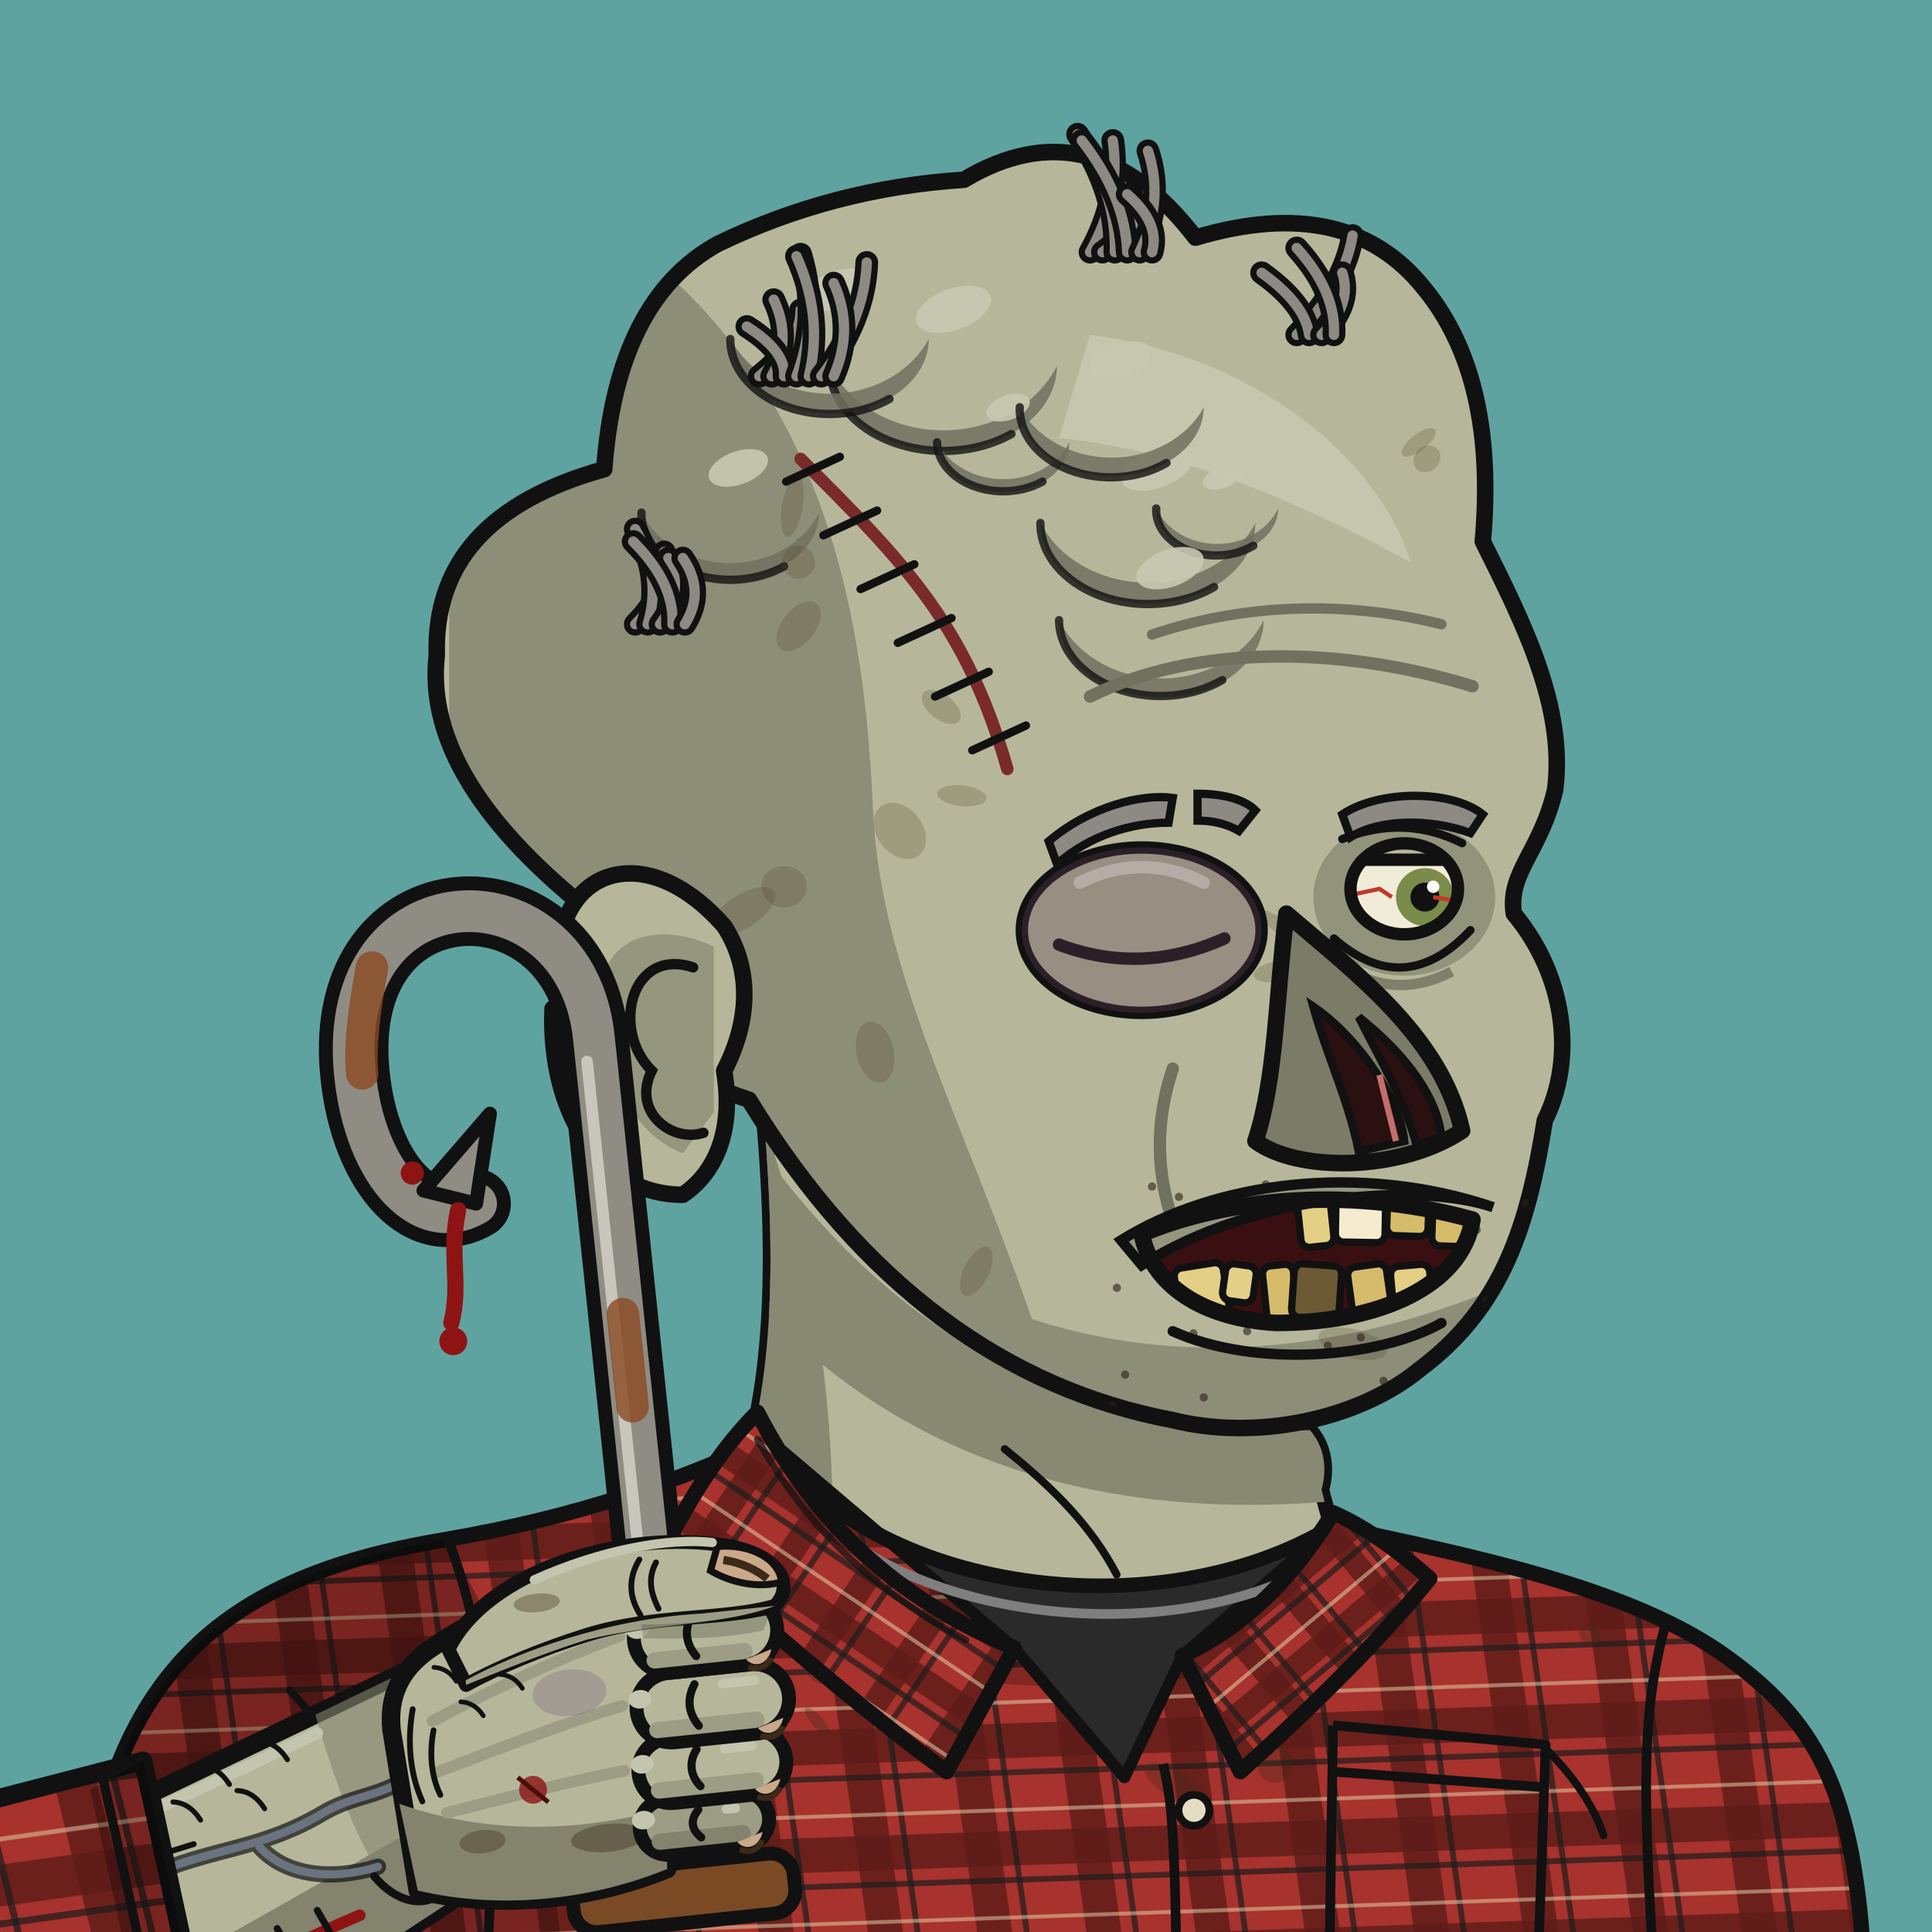
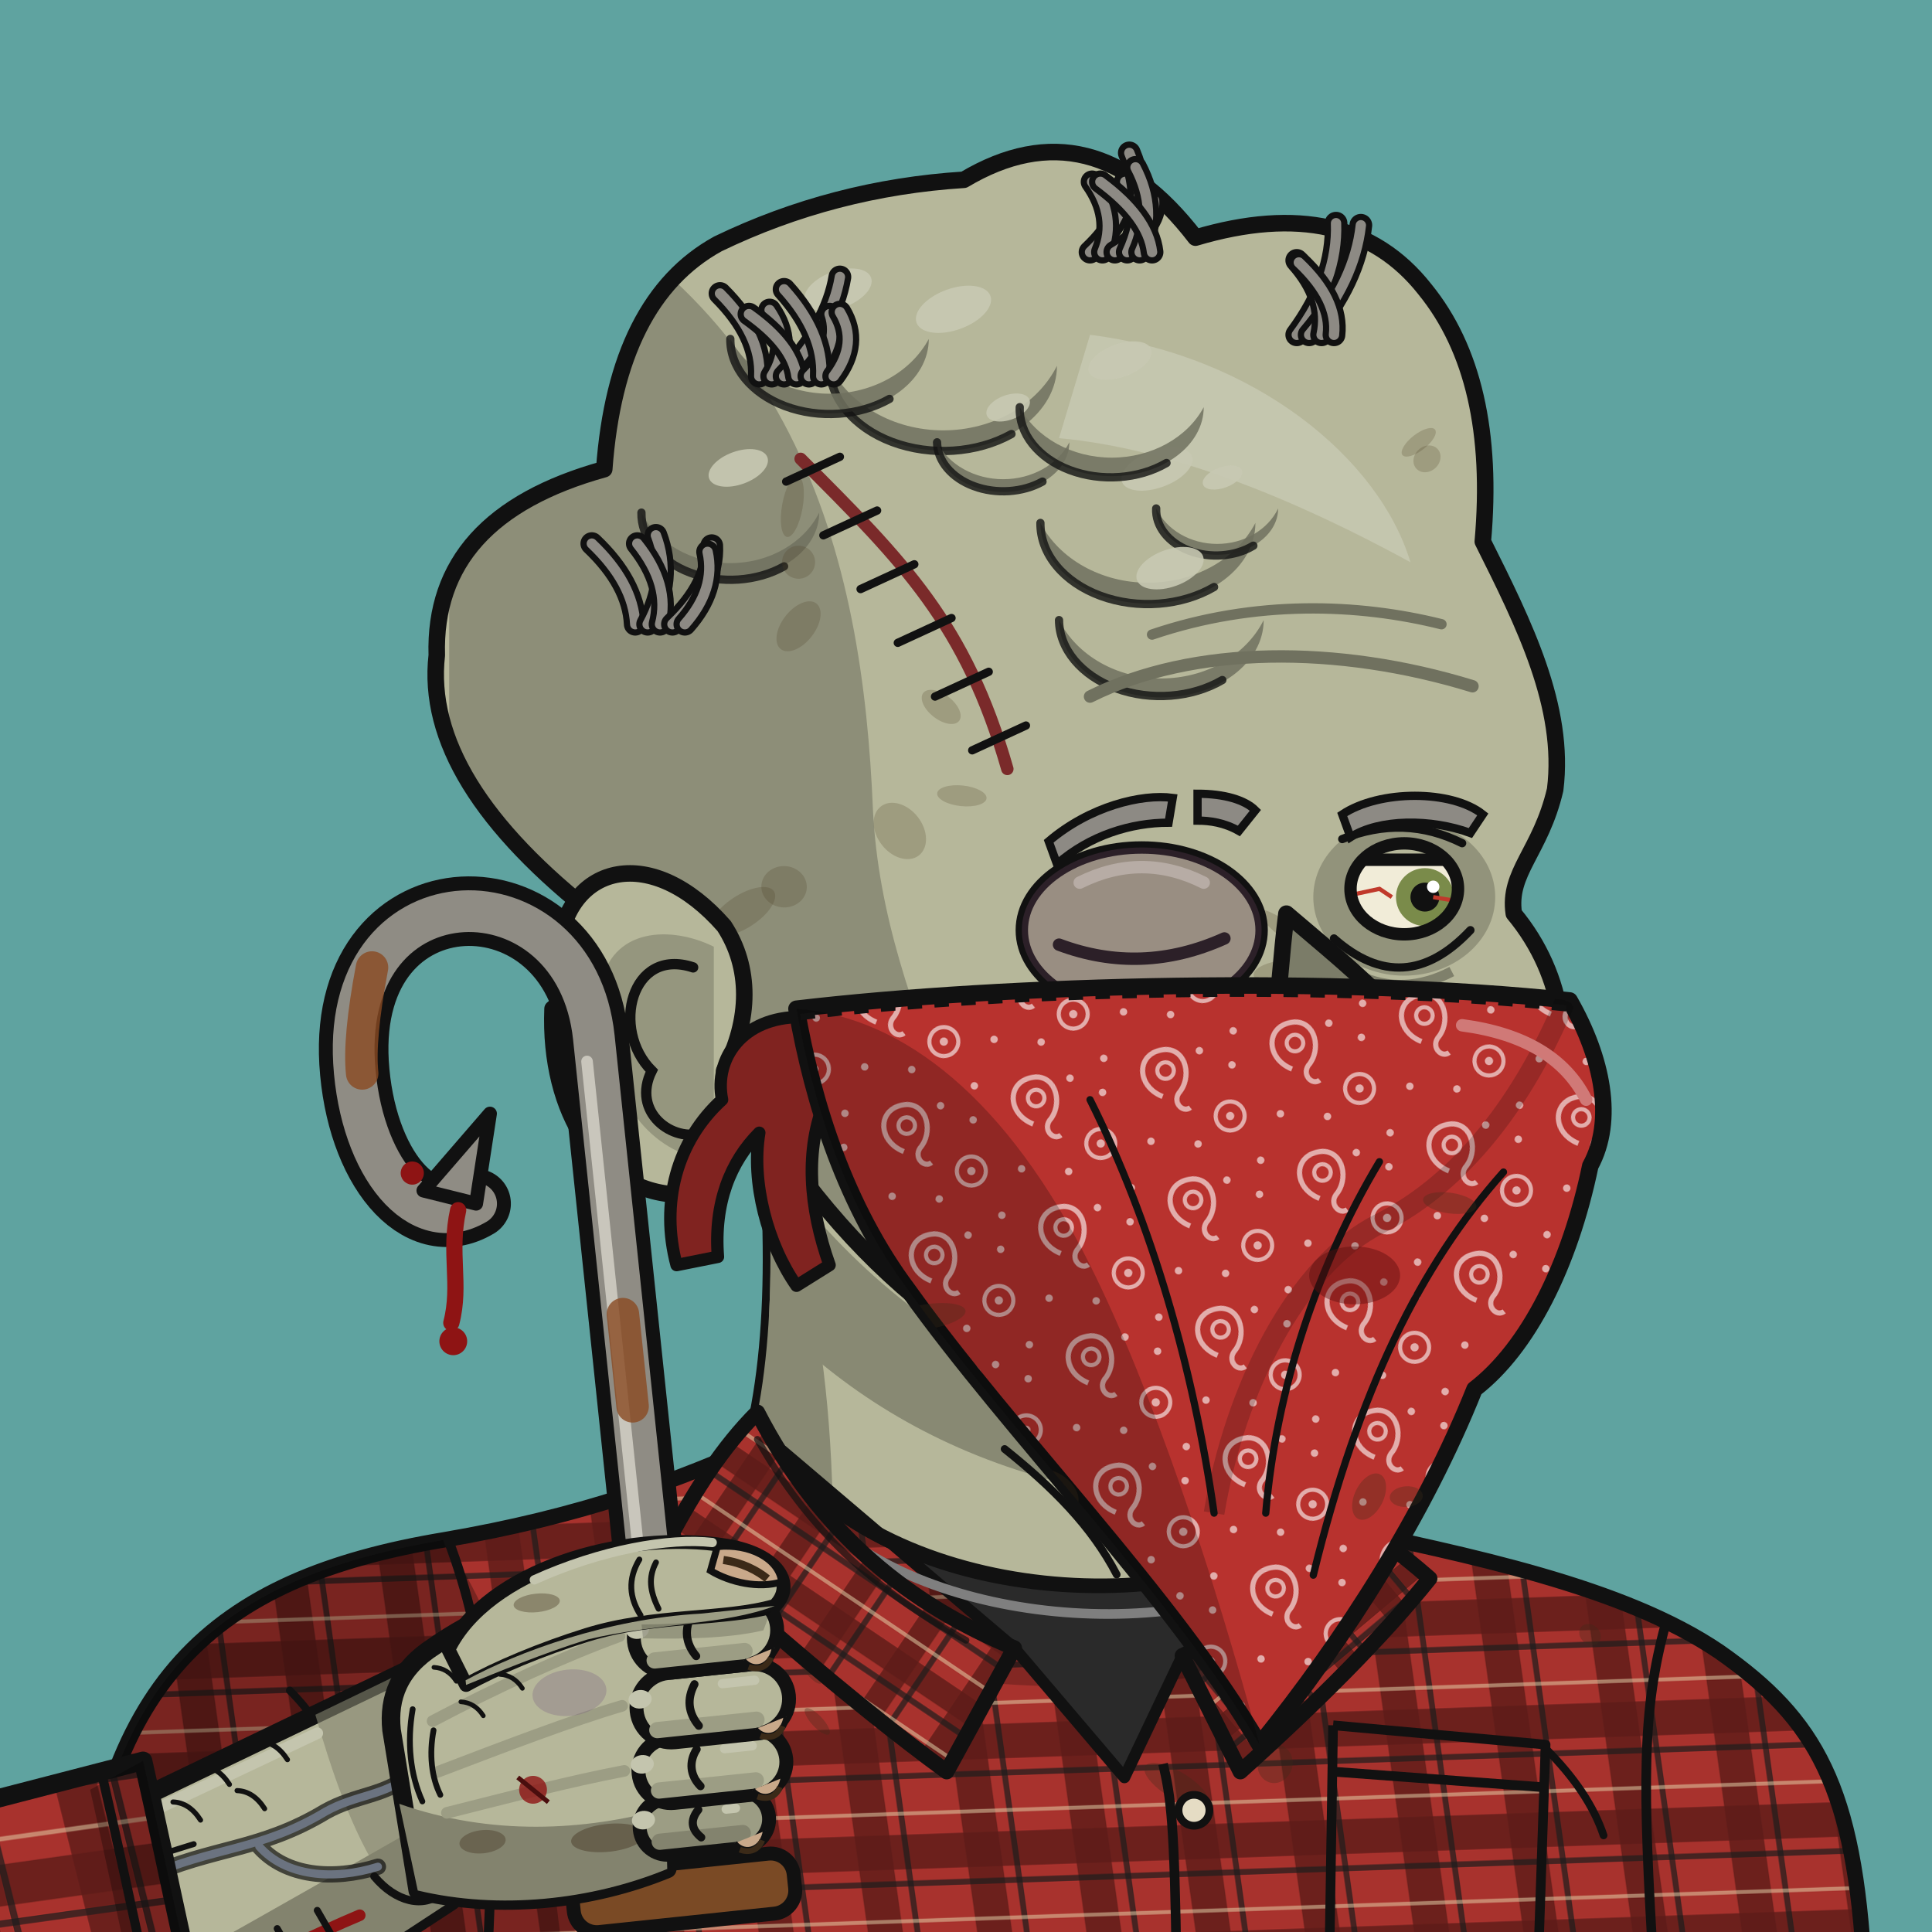
<svg xmlns="http://www.w3.org/2000/svg" viewBox="0 0 1000 1000" width="1000" height="1000">
  <rect width="1000" height="1000" fill="#5fa3a0" />
  <g transform="translate(0 -55)">
    <g transform="translate(-35 25) scale(1.07)" />
    <path d="M 392 600 C 402 690 402 760 385 815 C 360 840 320 856 290 868 L 720 920 C 700 880 690 850 684 826 C 688 812 684 798 672 790 C 664 770 660 745 662 720 Z" fill="#b6b79a" stroke="#111111" stroke-width="8" stroke-linejoin="round" />
    <clipPath id="neckclip">
      <path d="M 392 600 C 402 690 402 760 385 815 C 360 840 320 856 290 868 L 720 920 C 700 880 690 850 684 826 C 688 812 684 798 672 790 C 664 770 660 745 662 720 Z" />
    </clipPath>
    <g clip-path="url(#neckclip)">
      <path d="M 380 630 C 450 735 540 800 690 795 L 690 832 C 540 845 440 790 380 715 Z" fill="#888973" />
      <path d="M 380 600 C 425 700 435 790 430 900 L 280 900 L 280 600 Z" fill="#888973" />
    </g>
    <path d="M 520 805 C 545 825 565 845 578 870" fill="none" stroke="#111111" stroke-width="4" stroke-linecap="round" />
    <defs>
      <pattern id="plaida8322db" width="56" height="56" patternUnits="userSpaceOnUse" patternTransform="rotate(-8) skewY(6)">
        <rect width="56" height="56" fill="#a8322d" />
        <rect x="0" y="18" width="56" height="18" fill="#5c1b18" opacity="0.8" />
        <rect x="18" y="0" width="18" height="56" fill="#5c1b18" opacity="0.8" />
        <rect x="0" y="42" width="56" height="3" fill="#1c1c1c" opacity="0.7" />
        <rect x="42" y="0" width="3" height="56" fill="#1c1c1c" opacity="0.7" />
        <rect x="0" y="6" width="56" height="2" fill="#e8d9b0" opacity="0.5" />
      </pattern>
      <pattern id="plaida8322dn" width="40" height="40" patternUnits="userSpaceOnUse" patternTransform="rotate(34) skewY(0)">
        <rect width="40" height="40" fill="#a8322d" />
        <rect x="0" y="13" width="40" height="13" fill="#5c1b18" opacity="0.8" />
        <rect x="13" y="0" width="13" height="40" fill="#5c1b18" opacity="0.8" />
        <rect x="0" y="30" width="40" height="3" fill="#1c1c1c" opacity="0.7" />
        <rect x="30" y="0" width="3" height="40" fill="#1c1c1c" opacity="0.7" />
        <rect x="0" y="4" width="40" height="2" fill="#e8d9b0" opacity="0.5" />
      </pattern>
      <pattern id="plaida8322df" width="36" height="36" patternUnits="userSpaceOnUse" patternTransform="rotate(-40) skewY(0)">
        <rect width="36" height="36" fill="#a8322d" />
        <rect x="0" y="12" width="36" height="12" fill="#5c1b18" opacity="0.8" />
        <rect x="12" y="0" width="12" height="36" fill="#5c1b18" opacity="0.8" />
        <rect x="0" y="27" width="36" height="3" fill="#1c1c1c" opacity="0.7" />
        <rect x="27" y="0" width="3" height="36" fill="#1c1c1c" opacity="0.7" />
        <rect x="0" y="4" width="36" height="2" fill="#e8d9b0" opacity="0.5" />
      </pattern>
    </defs>
    <clipPath id="torso">
      <path d="M 40 1075 C 50 925 110 872 230 852 C 300 840 350 822 398 800 C 450 880 600 900 690 845 C 760 860 840 876 890 910 C 940 945 960 980 965 1075 Z" />
    </clipPath>
    <path d="M 40 1075 C 50 925 110 872 230 852 C 300 840 350 822 398 800 C 450 880 600 900 690 845 C 760 860 840 876 890 910 C 940 945 960 980 965 1075 Z" fill="url(#plaida8322db)" stroke="#111111" stroke-width="8" stroke-linejoin="round" />
    <g clip-path="url(#torso)">
      <path d="M 40 1075 C 50 925 110 872 230 852 C 262 900 280 960 292 1075 Z" fill="#000" opacity="0.28" />
      <path d="M 370 812 C 420 880 560 900 700 852 L 720 900 C 560 950 420 930 360 860 Z" fill="#000" opacity="0.22" />
    </g>
    <path d="M 232 852 C 252 905 258 960 252 1075" fill="none" stroke="#111111" stroke-width="5" stroke-linecap="round" />
    <path d="M 862 896 C 850 940 850 978 856 1075" fill="none" stroke="#111111" stroke-width="5" stroke-linecap="round" />
    <path d="M 300 930 C 330 950 350 975 360 1000 M 150 930 C 170 950 180 975 182 1000 M 800 960 C 815 975 825 990 830 1005" fill="none" stroke="#111111" stroke-width="4" stroke-linecap="round" />
    <g clip-path="url(#torso)">
      <ellipse cx="387" cy="984" rx="14" ry="9" transform="rotate(164 387 984)" fill="#3b2a18" opacity="0.32" />
      <ellipse cx="171" cy="988" rx="19" ry="9" transform="rotate(152 171 988)" fill="#3b2a18" opacity="0.32" />
      <ellipse cx="823" cy="901" rx="5" ry="6" transform="rotate(131 823 901)" fill="#3b2a18" opacity="0.32" />
      <ellipse cx="423" cy="946" rx="9" ry="3" transform="rotate(47 423 946)" fill="#3b2a18" opacity="0.32" />
      <ellipse cx="288" cy="997" rx="11" ry="4" transform="rotate(11 288 997)" fill="#3b2a18" opacity="0.32" />
      <ellipse cx="609" cy="979" rx="19" ry="7" transform="rotate(31 609 979)" fill="#3b2a18" opacity="0.32" />
      <ellipse cx="368" cy="911" rx="6" ry="4" transform="rotate(121 368 911)" fill="#3b2a18" opacity="0.32" />
      <ellipse cx="415" cy="909" rx="20" ry="5" transform="rotate(60 415 909)" fill="#3b2a18" opacity="0.32" />
      <ellipse cx="547" cy="915" rx="18" ry="4" transform="rotate(53 547 915)" fill="#3b2a18" opacity="0.32" />
      <ellipse cx="660" cy="968" rx="10" ry="9" transform="rotate(107 660 968)" fill="#3b2a18" opacity="0.32" />
    </g>
    <path d="M 405 806 C 450 880 600 900 688 846 L 612 912 L 582 975 L 525 908 Z" fill="#2a2a2a" stroke="#111111" stroke-width="6" stroke-linejoin="round" />
    <path d="M 418 832 C 465 892 600 910 680 866" fill="none" stroke="#7f7f7f" stroke-width="5" />
    <path d="M 392 786 C 425 850 472 886 525 908 L 490 972 C 438 934 382 884 346 852 C 360 826 374 804 392 786 Z" fill="url(#plaida8322dn)" stroke="#111111" stroke-width="8" stroke-linejoin="round" />
    <path d="M 392 800 C 418 846 452 878 500 904" fill="none" stroke="#111111" stroke-width="3.5" stroke-linecap="round" opacity="0.7" />
    <path d="M 690 838 C 668 874 642 898 612 912 L 642 972 C 682 936 716 902 740 872 C 724 858 708 846 690 838 Z" fill="url(#plaida8322df)" stroke="#111111" stroke-width="8" stroke-linejoin="round" />
    <path d="M 602 968 C 606 985 608 998 609 1075" fill="none" stroke="#111111" stroke-width="5" />
    <circle cx="618" cy="992" r="8" fill="#e5dcc4" stroke="#111111" stroke-width="4" />
    <path d="M 690 948 L 800 958 L 796 1075 M 690 948 L 688 1075 M 690 972 L 798 980" fill="none" stroke="#111111" stroke-width="5" stroke-linejoin="round" />
    <g transform="translate(-35 25) scale(1.07)">
      <clipPath id="headclip">
        <path d="M 395 560 Q 323 537 322 472 Q 237 406 244 345 Q 242 278 325 255 Q 331 173 380 146 Q 436 119 499 115 Q 561 78 611 143 Q 685 121 722 168 Q 757 211 750 290 C 770 330 790 370 785 410 C 778 440 762 450 765 470 C 790 500 795 540 780 570 C 772 620 760 660 720 690 C 690 715 640 725 600 715 C 520 700 450 650 395 560 Z" />
      </clipPath>
      <path d="M 395 560 Q 323 537 322 472 Q 237 406 244 345 Q 242 278 325 255 Q 331 173 380 146 Q 436 119 499 115 Q 561 78 611 143 Q 685 121 722 168 Q 757 211 750 290 C 770 330 790 370 785 410 C 778 440 762 450 765 470 C 790 500 795 540 780 570 C 772 620 760 660 720 690 C 690 715 640 725 600 715 C 520 700 450 650 395 560 Z" fill="#b6b79a" />
      <g clip-path="url(#headclip)">
        <path d="M 250 100 C 420 160 450 300 455 420 C 460 520 520 600 560 760 L 250 760 Z" fill="#8d8e78" />
        <path d="M 420 600 C 520 690 640 700 760 650 L 760 760 L 400 760 Z" fill="#8d8e78" />
        <path d="M 560 190 C 640 200 700 250 715 300 C 660 270 600 245 545 240 Z" fill="#c8c9b3" opacity="0.8" />
        <path d="M 434 205 A 55 41 0 0 0 544 205 A 60 52 0 0 1 434 205 Z" fill="#70715f" opacity="0.85" />
        <path d="M 434 205 A 55 41 0 0 0 522 238" fill="none" stroke="#111111" stroke-width="4" stroke-linecap="round" opacity="0.8" />
        <ellipse cx="503" cy="181" rx="19" ry="10" transform="rotate(-20 489 205)" fill="#c8c9b3" opacity="0.9" />
        <path d="M 536 281 A 52 39 0 0 0 640 281 A 57 49 0 0 1 536 281 Z" fill="#70715f" opacity="0.85" />
        <path d="M 536 281 A 52 39 0 0 0 620 312" fill="none" stroke="#111111" stroke-width="4" stroke-linecap="round" opacity="0.8" />
        <ellipse cx="601" cy="258" rx="18" ry="9" transform="rotate(-20 588 281)" fill="#c8c9b3" opacity="0.9" />
        <path d="M 592 274 A 29 22 0 0 0 651 274 A 32 28 0 0 1 592 274 Z" fill="#70715f" opacity="0.85" />
        <path d="M 592 274 A 29 22 0 0 0 639 292" fill="none" stroke="#111111" stroke-width="4" stroke-linecap="round" opacity="0.8" />
        <ellipse cx="629" cy="261" rx="10" ry="5" transform="rotate(-20 621 274)" fill="#c8c9b3" opacity="0.9" />
        <path d="M 486 242 A 32 24 0 0 0 550 242 A 35 30 0 0 1 486 242 Z" fill="#70715f" opacity="0.85" />
        <path d="M 486 242 A 32 24 0 0 0 537 261" fill="none" stroke="#111111" stroke-width="4" stroke-linecap="round" opacity="0.8" />
        <ellipse cx="526" cy="227" rx="11" ry="6" transform="rotate(-20 518 242)" fill="#c8c9b3" opacity="0.9" />
        <path d="M 386 192 A 48 36 0 0 0 482 192 A 53 46 0 0 1 386 192 Z" fill="#70715f" opacity="0.85" />
        <path d="M 386 192 A 48 36 0 0 0 463 221" fill="none" stroke="#111111" stroke-width="4" stroke-linecap="round" opacity="0.8" />
        <ellipse cx="446" cy="171" rx="17" ry="9" transform="rotate(-20 434 192)" fill="#c8c9b3" opacity="0.9" />
        <path d="M 343 276 A 43 32 0 0 0 429 276 A 47 41 0 0 1 343 276 Z" fill="#70715f" opacity="0.85" />
        <path d="M 343 276 A 43 32 0 0 0 412 302" fill="none" stroke="#111111" stroke-width="4" stroke-linecap="round" opacity="0.8" />
        <ellipse cx="397" cy="257" rx="15" ry="8" transform="rotate(-20 386 276)" fill="#c8c9b3" opacity="0.9" />
        <path d="M 526 225 A 44 33 0 0 0 615 225 A 49 42 0 0 1 526 225 Z" fill="#70715f" opacity="0.85" />
        <path d="M 526 225 A 44 33 0 0 0 597 252" fill="none" stroke="#111111" stroke-width="4" stroke-linecap="round" opacity="0.8" />
        <ellipse cx="582" cy="205" rx="16" ry="8" transform="rotate(-20 571 225)" fill="#c8c9b3" opacity="0.9" />
        <path d="M 545 328 A 49 37 0 0 0 644 328 A 54 47 0 0 1 545 328 Z" fill="#70715f" opacity="0.85" />
        <path d="M 545 328 A 49 37 0 0 0 624 357" fill="none" stroke="#111111" stroke-width="4" stroke-linecap="round" opacity="0.8" />
        <ellipse cx="607" cy="306" rx="17" ry="9" transform="rotate(-20 594 328)" fill="#c8c9b3" opacity="0.9" />
        <path d="M 560 365 C 610 340 680 340 745 360" fill="none" stroke="#70715f" stroke-width="6" stroke-linecap="round" />
        <path d="M 590 335 C 640 318 690 320 730 330" fill="none" stroke="#70715f" stroke-width="5" stroke-linecap="round" />
        <path d="M 600 545 C 585 590 600 625 615 650" fill="none" stroke="#70715f" stroke-width="6" stroke-linecap="round" />
      </g>
      <path d="M 395 560 Q 323 537 322 472 Q 237 406 244 345 Q 242 278 325 255 Q 331 173 380 146 Q 436 119 499 115 Q 561 78 611 143 Q 685 121 722 168 Q 757 211 750 290 C 770 330 790 370 785 410 C 778 440 762 450 765 470 C 790 500 795 540 780 570 C 772 620 760 660 720 690 C 690 715 640 725 600 715 C 520 700 450 650 395 560 Z" fill="none" stroke="#111111" stroke-width="8" stroke-linejoin="round" />
      <g clip-path="url(#headclip)">
        <ellipse cx="505" cy="643" rx="13" ry="6" transform="rotate(116 505 643)" fill="#4a3a22" opacity="0.22" />
        <ellipse cx="456" cy="537" rx="15" ry="9" transform="rotate(78 456 537)" fill="#4a3a22" opacity="0.22" />
        <ellipse cx="651" cy="498" rx="12" ry="5" transform="rotate(171 651 498)" fill="#4a3a22" opacity="0.22" />
        <ellipse cx="419" cy="300" rx="8" ry="8" transform="rotate(154 419 300)" fill="#4a3a22" opacity="0.22" />
        <ellipse cx="657" cy="480" rx="19" ry="4" transform="rotate(37 657 480)" fill="#4a3a22" opacity="0.22" />
        <ellipse cx="719" cy="242" rx="10" ry="4" transform="rotate(142 719 242)" fill="#4a3a22" opacity="0.22" />
        <ellipse cx="392" cy="469" rx="18" ry="8" transform="rotate(147 392 469)" fill="#4a3a22" opacity="0.22" />
        <ellipse cx="468" cy="430" rx="15" ry="11" transform="rotate(52 468 430)" fill="#4a3a22" opacity="0.22" />
        <ellipse cx="488" cy="370" rx="11" ry="6" transform="rotate(38 488 370)" fill="#4a3a22" opacity="0.22" />
        <ellipse cx="687" cy="678" rx="17" ry="7" transform="rotate(14 687 678)" fill="#4a3a22" opacity="0.22" />
        <ellipse cx="419" cy="331" rx="14" ry="8" transform="rotate(128 419 331)" fill="#4a3a22" opacity="0.22" />
        <ellipse cx="412" cy="457" rx="10" ry="11" transform="rotate(92 412 457)" fill="#4a3a22" opacity="0.22" />
        <ellipse cx="723" cy="250" rx="6" ry="7" transform="rotate(47 723 250)" fill="#4a3a22" opacity="0.22" />
        <ellipse cx="576" cy="494" rx="5" ry="10" transform="rotate(108 576 494)" fill="#4a3a22" opacity="0.22" />
        <ellipse cx="498" cy="413" rx="12" ry="5" transform="rotate(6 498 413)" fill="#4a3a22" opacity="0.22" />
        <ellipse cx="416" cy="273" rx="15" ry="5" transform="rotate(100 416 273)" fill="#4a3a22" opacity="0.22" />
        <circle cx="725" cy="708" r="2" fill="#2a2018" opacity="0.6" />
        <circle cx="692" cy="644" r="2" fill="#2a2018" opacity="0.6" />
        <circle cx="671" cy="635" r="2" fill="#2a2018" opacity="0.6" />
        <circle cx="675" cy="679" r="2" fill="#2a2018" opacity="0.6" />
        <circle cx="577" cy="693" r="2" fill="#2a2018" opacity="0.6" />
        <circle cx="645" cy="647" r="2" fill="#2a2018" opacity="0.6" />
        <circle cx="595" cy="625" r="2" fill="#2a2018" opacity="0.6" />
        <circle cx="770" cy="684" r="2" fill="#2a2018" opacity="0.6" />
        <circle cx="731" cy="625" r="2" fill="#2a2018" opacity="0.6" />
        <circle cx="723" cy="630" r="2" fill="#2a2018" opacity="0.6" />
        <circle cx="710" cy="637" r="2" fill="#2a2018" opacity="0.6" />
        <circle cx="603" cy="607" r="2" fill="#2a2018" opacity="0.6" />
        <circle cx="610" cy="673" r="2" fill="#2a2018" opacity="0.6" />
        <circle cx="693" cy="664" r="2" fill="#2a2018" opacity="0.6" />
        <circle cx="768" cy="677" r="2" fill="#2a2018" opacity="0.6" />
        <circle cx="744" cy="617" r="2" fill="#2a2018" opacity="0.6" />
        <circle cx="696" cy="610" r="2" fill="#2a2018" opacity="0.6" />
        <circle cx="706" cy="660" r="2" fill="#2a2018" opacity="0.6" />
        <circle cx="636" cy="672" r="2" fill="#2a2018" opacity="0.6" />
        <circle cx="731" cy="628" r="2" fill="#2a2018" opacity="0.6" />
        <circle cx="567" cy="708" r="2" fill="#2a2018" opacity="0.6" />
        <circle cx="615" cy="704" r="2" fill="#2a2018" opacity="0.6" />
        <circle cx="645" cy="601" r="2" fill="#2a2018" opacity="0.6" />
        <circle cx="573" cy="651" r="2" fill="#2a2018" opacity="0.6" />
        <circle cx="590" cy="602" r="2" fill="#2a2018" opacity="0.6" />
        <circle cx="752" cy="657" r="2" fill="#2a2018" opacity="0.6" />
        <circle cx="691" cy="675" r="2" fill="#2a2018" opacity="0.6" />
        <circle cx="571" cy="708" r="2" fill="#2a2018" opacity="0.6" />
        <circle cx="663" cy="603" r="2" fill="#2a2018" opacity="0.6" />
        <circle cx="599" cy="649" r="2" fill="#2a2018" opacity="0.6" />
        <circle cx="614" cy="659" r="2" fill="#2a2018" opacity="0.6" />
        <circle cx="672" cy="622" r="2" fill="#2a2018" opacity="0.6" />
        <circle cx="759" cy="669" r="2" fill="#2a2018" opacity="0.6" />
        <circle cx="747" cy="623" r="2" fill="#2a2018" opacity="0.6" />
        <circle cx="771" cy="610" r="2" fill="#2a2018" opacity="0.6" />
        <circle cx="603" cy="618" r="2" fill="#2a2018" opacity="0.6" />
        <circle cx="711" cy="617" r="2" fill="#2a2018" opacity="0.6" />
        <circle cx="719" cy="609" r="2" fill="#2a2018" opacity="0.6" />
        <circle cx="653" cy="628" r="2" fill="#2a2018" opacity="0.6" />
        <circle cx="702" cy="696" r="2" fill="#2a2018" opacity="0.6" />
        <path d="M 420 250 C 470 300 500 330 520 400" fill="none" stroke="#7a2a2a" stroke-width="6" stroke-linecap="round" />
        <path d="M 413 261 L 439 249" stroke="#111" stroke-width="4" stroke-linecap="round" />
        <path d="M 431 287 L 457 275" stroke="#111" stroke-width="4" stroke-linecap="round" />
        <path d="M 449 313 L 475 301" stroke="#111" stroke-width="4" stroke-linecap="round" />
        <path d="M 467 339 L 493 327" stroke="#111" stroke-width="4" stroke-linecap="round" />
        <path d="M 485 365 L 511 353" stroke="#111" stroke-width="4" stroke-linecap="round" />
        <path d="M 503 391 L 529 379" stroke="#111" stroke-width="4" stroke-linecap="round" />
      </g>
      <g transform="translate(-22 6)">
        <path d="M 405 470 C 370 430 330 440 325 480 L 345 490 L 322 510 C 320 560 345 600 385 600 C 400 590 410 570 405 540 C 418 515 418 490 405 470 Z" fill="#b6b79a" stroke="#111111" stroke-width="8" stroke-linejoin="round" />
        <path d="M 400 480 C 380 470 350 470 345 500 C 345 540 360 570 385 580 L 400 560 Z" fill="#7f806b" opacity="0.6" />
        <path d="M 390 490 C 360 480 350 520 370 540 C 360 560 380 575 395 570" fill="none" stroke="#111111" stroke-width="5" stroke-linecap="round" />
        <path d="M 330 495 L 345 490" stroke="#7a1f1a" stroke-width="5" />
      </g>
      <ellipse cx="585" cy="478" rx="58" ry="40" fill="#a3a48a" stroke="#111111" stroke-width="6" />
      <path d="M 545 485 Q 585 500 625 482" fill="none" stroke="#111111" stroke-width="6" stroke-linecap="round" />
      <path d="M 555 455 Q 585 440 615 455" fill="none" stroke="#cbccb8" stroke-width="6" stroke-linecap="round" />
      <ellipse cx="585" cy="478" rx="58" ry="40" fill="#7b4a6b" opacity="0.25" />
      <ellipse cx="712" cy="462" rx="44" ry="38" fill="#83836e" opacity="0.7" />
      <path d="M 678 482 Q 712 512 744 478" fill="none" stroke="#111111" stroke-width="4" stroke-linecap="round" />
      <clipPath id="e712458">
        <ellipse cx="712" cy="458" rx="26" ry="22" />
      </clipPath>
      <ellipse cx="712" cy="458" rx="26" ry="22" fill="#f1ecd8" />
      <g clip-path="url(#e712458)">
        <circle cx="722" cy="462" r="14" fill="#7a8b4a" />
        <circle cx="722" cy="462" r="7" fill="#111" />
        <circle cx="726" cy="457" r="3" fill="#fff" />
        <path d="M 686 461 l 14 -3 l 6 4 M 738 464 l -12 -2" stroke="#c0392b" stroke-width="2" fill="none" />
        <rect x="684" y="434" width="56" height="9.92" fill="#b6b79a" />
        <path d="M 684 443.92 L 740 443.92" stroke="#111111" stroke-width="6" />
      </g>
      <ellipse cx="712" cy="458" rx="26" ry="22" fill="none" stroke="#111111" stroke-width="6" />
      <path d="M 682 433.92 Q 712 421.92 740 435.92" fill="none" stroke="#111111" stroke-width="4" stroke-linecap="round" />
      <path d="M 690 500 Q 712 510 735 498" fill="none" stroke="#7f806b" stroke-width="5" />
      <path d="M 540 435 C 560 418 585 412 600 414 L 598 426 C 580 426 560 432 544 446 Z" fill="#8d8a84" stroke="#111111" stroke-width="4" />
      <path d="M 612 412 C 625 412 635 415 640 420 L 632 430 C 625 426 618 425 612 425 Z" fill="#8d8a84" stroke="#111111" stroke-width="4" />
      <path d="M 682 422 C 700 410 735 410 750 422 L 744 431 C 725 424 700 424 686 433 Z" fill="#8d8a84" stroke="#111111" stroke-width="4" />
      <path d="M 655 470 C 690 500 730 530 740 575 C 710 595 660 595 640 580 C 650 550 650 510 655 470 Z" fill="#7b7c68" stroke="#111111" stroke-width="8" stroke-linejoin="round" />
      <path d="M 668 515 C 690 530 710 560 712 580 L 690 585 C 685 560 675 540 668 515 Z" fill="#2a1010" stroke="#111" stroke-width="4" />
      <path d="M 690 520 C 715 540 728 560 730 578 L 718 582 C 712 560 700 540 690 520 Z" fill="#2a1010" stroke="#111" stroke-width="4" />
      <path d="M 700 548 L 708 580" stroke="#c46d6d" stroke-width="3" />
      <clipPath id="mclip">
        <path d="M 585 625 C 620 610 680 600 745 618 C 740 650 700 668 650 668 C 615 666 590 650 585 625 Z" />
      </clipPath>
      <path d="M 585 625 C 620 610 680 600 745 618 C 740 650 700 668 650 668 C 615 666 590 650 585 625 Z" fill="#3a0f12" />
      <g clip-path="url(#mclip)">
        <rect x="660" y="608" width="16" height="23" rx="4" fill="#e4cf86" stroke="#111" stroke-width="3.5" transform="rotate(-6 669 608)" />
        <rect x="679" y="608" width="24" height="21" rx="4" fill="#f5ecd0" stroke="#111" stroke-width="3.5" transform="rotate(1 691 608)" />
        <rect x="704" y="608" width="20" height="18" rx="4" fill="#d6bb6a" stroke="#111" stroke-width="3.5" transform="rotate(2 715 608)" />
        <rect x="726" y="608" width="23" height="23" rx="4" fill="#d6bb6a" stroke="#111" stroke-width="3.5" transform="rotate(2 738 608)" />
        <rect x="600" y="640" width="24" height="27" rx="4" fill="#e4cf86" stroke="#111" stroke-width="3.5" transform="rotate(-9 613 640)" />
        <rect x="626" y="640" width="15" height="18" rx="4" fill="#e4cf86" stroke="#111" stroke-width="3.5" transform="rotate(8 634 640)" />
        <rect x="643" y="640" width="15" height="28" rx="4" fill="#d6bb6a" stroke="#111" stroke-width="3.5" transform="rotate(-6 651 640)" />
        <rect x="659" y="640" width="23" height="26" rx="4" fill="#6b5a33" stroke="#111" stroke-width="3.5" transform="rotate(4 672 640)" />
        <rect x="684" y="640" width="19" height="23" rx="4" fill="#d6bb6a" stroke="#111" stroke-width="3.5" transform="rotate(-8 695 640)" />
        <rect x="705" y="640" width="19" height="20" rx="4" fill="#e4cf86" stroke="#111" stroke-width="3.5" transform="rotate(-5 716 640)" />
        <rect x="726" y="640" width="22" height="28" rx="4" fill="#6b5a33" stroke="#111" stroke-width="3.5" transform="rotate(-10 739 640)" />
      </g>
      <path d="M 575 628 C 620 600 690 590 755 612 C 720 600 640 605 585 640 Z" fill="#95967e" stroke="#111" stroke-width="5" />
      <path d="M 585 625 C 620 610 680 600 745 618 C 740 650 700 668 650 668 C 615 666 590 650 585 625 Z" fill="none" stroke="#111" stroke-width="8" stroke-linejoin="round" />
      <path d="M 600 672 C 640 690 700 685 730 668" fill="none" stroke="#111" stroke-width="5" stroke-linecap="round" />
-       <path d="M 400 210 q 20 -16 20 -32" fill="none" stroke="#111111" stroke-width="11" stroke-linecap="round" />
-       <path d="M 400 210 q 20 -16 20 -32" fill="none" stroke="#8d8a84" stroke-width="5" stroke-linecap="round" />
-       <path d="M 406 210 q 10 -18 1 -37" fill="none" stroke="#111111" stroke-width="11" stroke-linecap="round" />
-       <path d="M 406 210 q 10 -18 1 -37" fill="none" stroke="#8d8a84" stroke-width="5" stroke-linecap="round" />
-       <path d="M 412 210 q 1 -12 -18 -24" fill="none" stroke="#111111" stroke-width="11" stroke-linecap="round" />
-       <path d="M 412 210 q 1 -12 -18 -24" fill="none" stroke="#8d8a84" stroke-width="5" stroke-linecap="round" />
-       <path d="M 418 210 q 11 -29 2 -59" fill="none" stroke="#111111" stroke-width="11" stroke-linecap="round" />
-       <path d="M 418 210 q 11 -29 2 -59" fill="none" stroke="#8d8a84" stroke-width="5" stroke-linecap="round" />
-       <path d="M 424 210 q 7 -29 -6 -58" fill="none" stroke="#111111" stroke-width="11" stroke-linecap="round" />
-       <path d="M 424 210 q 7 -29 -6 -58" fill="none" stroke="#8d8a84" stroke-width="5" stroke-linecap="round" />
-       <path d="M 430 210 q 21 -27 22 -55" fill="none" stroke="#111111" stroke-width="11" stroke-linecap="round" />
-       <path d="M 430 210 q 21 -27 22 -55" fill="none" stroke="#8d8a84" stroke-width="5" stroke-linecap="round" />
-       <path d="M 436 210 q 10 -23 -0 -45" fill="none" stroke="#111111" stroke-width="11" stroke-linecap="round" />
-       <path d="M 436 210 q 10 -23 -0 -45" fill="none" stroke="#8d8a84" stroke-width="5" stroke-linecap="round" />
-       <path d="M 560 150 q 15 -27 11 -54" fill="none" stroke="#111111" stroke-width="11" stroke-linecap="round" />
-       <path d="M 560 150 q 15 -27 11 -54" fill="none" stroke="#8d8a84" stroke-width="5" stroke-linecap="round" />
-       <path d="M 566 150 q 21 -15 22 -29" fill="none" stroke="#111111" stroke-width="11" stroke-linecap="round" />
-       <path d="M 566 150 q 21 -15 22 -29" fill="none" stroke="#8d8a84" stroke-width="5" stroke-linecap="round" />
-       <path d="M 572 150 q 1 -28 -18 -57" fill="none" stroke="#111111" stroke-width="11" stroke-linecap="round" />
-       <path d="M 572 150 q 1 -28 -18 -57" fill="none" stroke="#8d8a84" stroke-width="5" stroke-linecap="round" />
-       <path d="M 578 150 q -1 -27 -22 -54" fill="none" stroke="#111111" stroke-width="11" stroke-linecap="round" />
-       <path d="M 578 150 q -1 -27 -22 -54" fill="none" stroke="#8d8a84" stroke-width="5" stroke-linecap="round" />
-       <path d="M 584 150 q 12 -25 4 -49" fill="none" stroke="#111111" stroke-width="11" stroke-linecap="round" />
-       <path d="M 584 150 q 12 -25 4 -49" fill="none" stroke="#8d8a84" stroke-width="5" stroke-linecap="round" />
-       <path d="M 590 150 q 4 -14 -12 -28" fill="none" stroke="#111111" stroke-width="11" stroke-linecap="round" />
-       <path d="M 590 150 q 4 -14 -12 -28" fill="none" stroke="#8d8a84" stroke-width="5" stroke-linecap="round" />
-       <path d="M 340 330 q 17 -17 14 -35" fill="none" stroke="#111111" stroke-width="11" stroke-linecap="round" />
-       <path d="M 340 330 q 17 -17 14 -35" fill="none" stroke="#8d8a84" stroke-width="5" stroke-linecap="round" />
-       <path d="M 346 330 q 7 -23 -6 -46" fill="none" stroke="#111111" stroke-width="11" stroke-linecap="round" />
-       <path d="M 346 330 q 7 -23 -6 -46" fill="none" stroke="#8d8a84" stroke-width="5" stroke-linecap="round" />
-       <path d="M 352 330 q 12 -16 4 -32" fill="none" stroke="#111111" stroke-width="11" stroke-linecap="round" />
-       <path d="M 352 330 q 12 -16 4 -32" fill="none" stroke="#8d8a84" stroke-width="5" stroke-linecap="round" />
-       <path d="M 358 330 q 1 -20 -19 -40" fill="none" stroke="#111111" stroke-width="11" stroke-linecap="round" />
-       <path d="M 358 330 q 1 -20 -19 -40" fill="none" stroke="#8d8a84" stroke-width="5" stroke-linecap="round" />
-       <path d="M 364 330 q 10 -16 -1 -32" fill="none" stroke="#111111" stroke-width="11" stroke-linecap="round" />
-       <path d="M 364 330 q 10 -16 -1 -32" fill="none" stroke="#8d8a84" stroke-width="5" stroke-linecap="round" />
-       <path d="M 660 190 q 23 -24 27 -48" fill="none" stroke="#111111" stroke-width="11" stroke-linecap="round" />
-       <path d="M 660 190 q 23 -24 27 -48" fill="none" stroke="#8d8a84" stroke-width="5" stroke-linecap="round" />
-       <path d="M 666 190 q -2 -15 -23 -30" fill="none" stroke="#111111" stroke-width="11" stroke-linecap="round" />
-       <path d="M 666 190 q -2 -15 -23 -30" fill="none" stroke="#8d8a84" stroke-width="5" stroke-linecap="round" />
-       <path d="M 672 190 q 15 -15 10 -30" fill="none" stroke="#111111" stroke-width="11" stroke-linecap="round" />
-       <path d="M 672 190 q 15 -15 10 -30" fill="none" stroke="#8d8a84" stroke-width="5" stroke-linecap="round" />
-       <path d="M 678 190 q 1 -21 -18 -42" fill="none" stroke="#111111" stroke-width="11" stroke-linecap="round" />
-       <path d="M 678 190 q 1 -21 -18 -42" fill="none" stroke="#8d8a84" stroke-width="5" stroke-linecap="round" />
+       <defs>
+         <pattern id="bandanab8322e" width="64" height="64" patternUnits="userSpaceOnUse" patternTransform="rotate(-12)">
+           <rect width="64" height="64" fill="#b8322e" />
+           <path d="M 18 30 C 6 22 10 6 24 8 C 34 10 34 24 26 30 C 22 34 26 40 30 38" fill="none" stroke="#e2adab" stroke-width="2.5" />
+           <circle cx="22" cy="18" r="4" fill="none" stroke="#e2adab" stroke-width="2" />
+           <circle cx="48" cy="46" r="7" fill="none" stroke="#e2adab" stroke-width="2" />
+           <circle cx="48" cy="46" r="2" fill="#e2adab" />
+           <circle cx="40" cy="12" r="1.8" fill="#e2adab" />
+           <circle cx="54" cy="22" r="1.8" fill="#e2adab" />
+           <circle cx="8" cy="50" r="1.8" fill="#e2adab" />
+           <circle cx="30" cy="56" r="1.8" fill="#e2adab" />
+           <circle cx="58" cy="6" r="1.8" fill="#e2adab" />
+         </pattern>
+         <clipPath id="bandclip">
+           <path d="M 418 516 C 520 504 680 500 792 512 C 808 540 814 570 802 592 C 792 640 772 680 746 700 C 722 760 684 820 642 872 C 600 800 522 722 472 652 C 442 612 426 562 418 516 Z" />
+         </clipPath>
+       </defs>
+       <path d="M 420 520 C 392 520 378 540 382 560 C 360 580 352 610 360 640 L 380 636 C 378 610 386 590 400 576 C 396 600 404 630 418 650 L 434 640 C 424 612 422 584 432 560 Z" fill="#802320" stroke="#111111" stroke-width="6" stroke-linejoin="round" />
+       <path d="M 418 516 C 520 504 680 500 792 512 C 808 540 814 570 802 592 C 792 640 772 680 746 700 C 722 760 684 820 642 872 C 600 800 522 722 472 652 C 442 612 426 562 418 516 Z" fill="url(#bandanab8322e)" stroke="#111111" stroke-width="8" stroke-linejoin="round" />
+       <g clip-path="url(#bandclip)">
+         <path d="M 418 516 C 470 520 520 560 560 640 C 590 700 620 790 642 872 L 400 872 L 400 516 Z" fill="#000" opacity="0.22" />
+         <path d="M 790 512 C 770 560 740 600 700 620 C 660 640 630 700 620 760" fill="none" stroke="#000" stroke-width="10" opacity="0.18" />
+         <path d="M 760 595 C 720 640 690 700 668 790 M 700 590 C 670 640 650 700 645 760 M 560 560 C 590 620 610 690 620 760" fill="none" stroke="#111111" stroke-width="3.5" stroke-linecap="round" />
+         <path d="M 800 560 C 790 540 770 528 740 524" fill="none" stroke="#d07977" stroke-width="6" stroke-linecap="round" />
+         <ellipse cx="734" cy="610" rx="13" ry="5" transform="rotate(8 734 610)" fill="#3b2a18" opacity="0.3" />
+         <ellipse cx="481" cy="665" rx="19" ry="6" transform="rotate(171 481 665)" fill="#3b2a18" opacity="0.3" />
+         <ellipse cx="695" cy="752" rx="12" ry="7" transform="rotate(116 695 752)" fill="#3b2a18" opacity="0.3" />
+         <ellipse cx="713" cy="752" rx="8" ry="5" transform="rotate(176 713 752)" fill="#3b2a18" opacity="0.3" />
+         <ellipse cx="543" cy="749" rx="13" ry="8" transform="rotate(37 543 749)" fill="#3b2a18" opacity="0.3" />
+         <ellipse cx="483" cy="714" rx="9" ry="6" transform="rotate(100 483 714)" fill="#3b2a18" opacity="0.3" />
+         <ellipse cx="688" cy="645" rx="22" ry="14" fill="#5e0e0e" opacity="0.45" />
+       </g>
+       <path d="M 420 520 C 520 508 680 504 792 516" fill="none" stroke="#111111" stroke-width="3" stroke-dasharray="7 6" />
+       <path d="M 400 210 q 1 -20 -19 -40" fill="none" stroke="#111111" stroke-width="11" stroke-linecap="round" />
+       <path d="M 400 210 q 1 -20 -19 -40" fill="none" stroke="#8d8a84" stroke-width="5" stroke-linecap="round" />
+       <path d="M 406 210 q 10 -16 -1 -32" fill="none" stroke="#111111" stroke-width="11" stroke-linecap="round" />
+       <path d="M 406 210 q 10 -16 -1 -32" fill="none" stroke="#8d8a84" stroke-width="5" stroke-linecap="round" />
+       <path d="M 412 210 q 23 -24 27 -48" fill="none" stroke="#111111" stroke-width="11" stroke-linecap="round" />
+       <path d="M 412 210 q 23 -24 27 -48" fill="none" stroke="#8d8a84" stroke-width="5" stroke-linecap="round" />
+       <path d="M 418 210 q -2 -15 -23 -30" fill="none" stroke="#111111" stroke-width="11" stroke-linecap="round" />
+       <path d="M 418 210 q -2 -15 -23 -30" fill="none" stroke="#8d8a84" stroke-width="5" stroke-linecap="round" />
+       <path d="M 424 210 q 15 -15 10 -30" fill="none" stroke="#111111" stroke-width="11" stroke-linecap="round" />
+       <path d="M 424 210 q 15 -15 10 -30" fill="none" stroke="#8d8a84" stroke-width="5" stroke-linecap="round" />
+       <path d="M 430 210 q 1 -21 -18 -42" fill="none" stroke="#111111" stroke-width="11" stroke-linecap="round" />
+       <path d="M 430 210 q 1 -21 -18 -42" fill="none" stroke="#8d8a84" stroke-width="5" stroke-linecap="round" />
+       <path d="M 436 210 q 12 -16 3 -31" fill="none" stroke="#111111" stroke-width="11" stroke-linecap="round" />
+       <path d="M 436 210 q 12 -16 3 -31" fill="none" stroke="#8d8a84" stroke-width="5" stroke-linecap="round" />
+       <path d="M 560 150 q 18 -17 17 -34" fill="none" stroke="#111111" stroke-width="11" stroke-linecap="round" />
+       <path d="M 560 150 q 18 -17 17 -34" fill="none" stroke="#8d8a84" stroke-width="5" stroke-linecap="round" />
+       <path d="M 566 150 q 7 -17 -5 -34" fill="none" stroke="#111111" stroke-width="11" stroke-linecap="round" />
+       <path d="M 566 150 q 7 -17 -5 -34" fill="none" stroke="#8d8a84" stroke-width="5" stroke-linecap="round" />
+       <path d="M 572 150 q 20 -12 19 -25" fill="none" stroke="#111111" stroke-width="11" stroke-linecap="round" />
+       <path d="M 572 150 q 20 -12 19 -25" fill="none" stroke="#8d8a84" stroke-width="5" stroke-linecap="round" />
+       <path d="M 578 150 q 11 -24 1 -48" fill="none" stroke="#111111" stroke-width="11" stroke-linecap="round" />
+       <path d="M 578 150 q 11 -24 1 -48" fill="none" stroke="#8d8a84" stroke-width="5" stroke-linecap="round" />
+       <path d="M 584 150 q 9 -20 -2 -41" fill="none" stroke="#111111" stroke-width="11" stroke-linecap="round" />
+       <path d="M 584 150 q 9 -20 -2 -41" fill="none" stroke="#8d8a84" stroke-width="5" stroke-linecap="round" />
+       <path d="M 590 150 q -2 -17 -25 -34" fill="none" stroke="#111111" stroke-width="11" stroke-linecap="round" />
+       <path d="M 590 150 q -2 -17 -25 -34" fill="none" stroke="#8d8a84" stroke-width="5" stroke-linecap="round" />
+       <path d="M 340 330 q -1 -20 -21 -39" fill="none" stroke="#111111" stroke-width="11" stroke-linecap="round" />
+       <path d="M 340 330 q -1 -20 -21 -39" fill="none" stroke="#8d8a84" stroke-width="5" stroke-linecap="round" />
+       <path d="M 346 330 q 12 -22 4 -43" fill="none" stroke="#111111" stroke-width="11" stroke-linecap="round" />
+       <path d="M 346 330 q 12 -22 4 -43" fill="none" stroke="#8d8a84" stroke-width="5" stroke-linecap="round" />
+       <path d="M 352 330 q 5 -19 -11 -39" fill="none" stroke="#111111" stroke-width="11" stroke-linecap="round" />
+       <path d="M 352 330 q 5 -19 -11 -39" fill="none" stroke="#8d8a84" stroke-width="5" stroke-linecap="round" />
+       <path d="M 358 330 q 20 -19 19 -38" fill="none" stroke="#111111" stroke-width="11" stroke-linecap="round" />
+       <path d="M 358 330 q 20 -19 19 -38" fill="none" stroke="#8d8a84" stroke-width="5" stroke-linecap="round" />
+       <path d="M 364 330 q 15 -17 11 -35" fill="none" stroke="#111111" stroke-width="11" stroke-linecap="round" />
+       <path d="M 364 330 q 15 -17 11 -35" fill="none" stroke="#8d8a84" stroke-width="5" stroke-linecap="round" />
+       <path d="M 660 190 q 20 -27 19 -54" fill="none" stroke="#111111" stroke-width="11" stroke-linecap="round" />
+       <path d="M 660 190 q 20 -27 19 -54" fill="none" stroke="#8d8a84" stroke-width="5" stroke-linecap="round" />
+       <path d="M 666 190 q 22 -26 25 -53" fill="none" stroke="#111111" stroke-width="11" stroke-linecap="round" />
+       <path d="M 666 190 q 22 -26 25 -53" fill="none" stroke="#8d8a84" stroke-width="5" stroke-linecap="round" />
+       <path d="M 672 190 q 4 -18 -12 -36" fill="none" stroke="#111111" stroke-width="11" stroke-linecap="round" />
+       <path d="M 672 190 q 4 -18 -12 -36" fill="none" stroke="#8d8a84" stroke-width="5" stroke-linecap="round" />
+       <path d="M 678 190 q 2 -17 -17 -35" fill="none" stroke="#111111" stroke-width="11" stroke-linecap="round" />
+       <path d="M 678 190 q 2 -17 -17 -35" fill="none" stroke="#8d8a84" stroke-width="5" stroke-linecap="round" />
    </g>
    <g transform="translate(345 950) rotate(-6) scale(1.2)">
      <path d="M -100 -40 L -520 110 L -520 280 L -100 64 Z" fill="#b6b79a" stroke="#111111" stroke-width="8" stroke-linejoin="round" />
      <path d="M -100 26 C -200 70 -360 140 -520 200 L -520 280 L -100 64 Z" fill="#83836e" />
      <path d="M -100 -40 L -150 -22 C -146 0 -140 30 -128 52 L -100 64 Z" fill="#83836e" opacity="0.6" />
      <path d="M -150 -14 L -230 14" stroke="#c4c5ae" stroke-width="5" stroke-linecap="round" />
      <path d="M -230 40 C -200 30 -180 34 -150 20 C -136 14 -124 16 -112 8 M -180 32 C -170 46 -150 50 -130 46" fill="none" stroke="#111111" stroke-width="7" stroke-linecap="round" opacity="0.7" />
      <path d="M -230 40 C -200 30 -180 34 -150 20 C -136 14 -124 16 -112 8 M -180 32 C -170 46 -150 50 -130 46" fill="none" stroke="#6b7380" stroke-width="3.5" stroke-linecap="round" />
      <path d="M -132 50 C -124 62 -112 66 -104 60" fill="none" stroke="#111111" stroke-width="3.5" stroke-linecap="round" />
      <path d="M -200 86 C -180 80 -160 72 -140 66" fill="none" stroke="#8e1414" stroke-width="5" stroke-linecap="round" />
      <path d="M -194 74 L -186 92" stroke="#111111" stroke-width="3" stroke-linecap="round" />
      <path d="M -176 68 L -168 86" stroke="#111111" stroke-width="3" stroke-linecap="round" />
      <path d="M -158 62 L -150 80" stroke="#111111" stroke-width="3" stroke-linecap="round" />
      <path d="M -164 -4 q -4 -8 -11 -9" fill="none" stroke="#111111" stroke-width="2.2" stroke-linecap="round" />
      <path d="M -190 4 q -4 -8 -11 -9" fill="none" stroke="#111111" stroke-width="2.2" stroke-linecap="round" />
      <path d="M -176 16 q -4 -8 -11 -9" fill="none" stroke="#111111" stroke-width="2.2" stroke-linecap="round" />
      <path d="M -204 18 q -4 -8 -11 -9" fill="none" stroke="#111111" stroke-width="2.2" stroke-linecap="round" />
      <path d="M -226 -10 C -220 40 -216 90 -208 138 L -560 340 L -560 40 Z" fill="url(#plaida8322db)" stroke="#111111" stroke-width="8" stroke-linejoin="round" />
      <path d="M -226 -10 C -220 40 -216 90 -208 138 L -232 150 C -240 100 -244 50 -250 0 Z" fill="#000" opacity="0.28" />
      <path d="M -244 -4 C -238 44 -234 92 -226 142" fill="none" stroke="#111111" stroke-width="4" />
      <path d="M -212 120 l 10 8 M -214 100 l 9 4 M -218 30 l 10 -2" stroke="#111111" stroke-width="2.5" stroke-linecap="round" />
      <path d="M 0 -60 L 0 -300 C 0 -375 -100 -385 -104 -300 C -106 -255 -84 -222 -58 -234" fill="none" stroke="#111111" stroke-width="30" stroke-linecap="round" stroke-linejoin="round" />
      <path d="M 0 -60 L 0 -300 C 0 -375 -100 -385 -104 -300 C -106 -255 -84 -222 -58 -234" fill="none" stroke="#8f8c84" stroke-width="18" stroke-linecap="round" stroke-linejoin="round" />
      <path d="M -4 -80 L -4 -290" stroke="#c9c6bc" stroke-width="5" stroke-linecap="round" />
      <path d="M -58 -234 L -48 -272 L -80 -242 Z" fill="#8f8c84" stroke="#111111" stroke-width="6" stroke-linejoin="round" />
      <path d="M 0 -140 L 0 -180 M -92 -340 C -98 -320 -101 -305 -101 -295" fill="none" stroke="#8a4a22" stroke-width="14" stroke-linecap="round" opacity="0.8" />
      <path d="M -66 -232 C -72 -214 -68 -200 -74 -184" fill="none" stroke="#8e1414" stroke-width="7" stroke-linecap="round" />
      <circle cx="-74" cy="-176" r="6" fill="#8e1414" />
      <circle cx="-84" cy="-250" r="5" fill="#8e1414" />
      <rect x="-14" y="-70" width="28" height="140" rx="10" fill="#7a4a25" stroke="#111111" stroke-width="6" />
      <rect x="-48" y="58" width="96" height="26" rx="10" fill="#7a4a25" stroke="#111111" stroke-width="6" />
      <path d="M 22 -60 C -10 -72 -60 -66 -96 -46 C -112 -38 -118 -26 -118 -12 L -114 58 C -80 70 -40 70 -6 60 Z" fill="#b6b79a" stroke="#111111" stroke-width="8" stroke-linejoin="round" />
      <path d="M -118 20 L -114 58 C -80 70 -40 70 -6 60 L -4 34 C -40 40 -80 38 -118 20 Z" fill="#83836e" />
      <path d="M -100 -14 C -70 -26 -40 -36 -16 -42 M -100 8 C -70 0 -40 -8 -18 -12 M -98 26 C -70 22 -44 18 -20 16" fill="none" stroke="#9c9d84" stroke-width="5" stroke-linecap="round" />
      <path d="M -80 -50 C -50 -62 -20 -64 6 -60" fill="none" stroke="#c4c5ae" stroke-width="5" stroke-linecap="round" />
      <path d="M -108 -20 C -112 -6 -112 8 -108 20 M -100 -10 C -103 0 -103 10 -100 18" fill="none" stroke="#111111" stroke-width="2.5" stroke-linecap="round" />
      <circle cx="-60" cy="20" r="6" fill="#8e1414" opacity="0.8" />
      <path d="M -66 14 l 12 12" stroke="#4a0e0e" stroke-width="2" />
      <ellipse cx="-40" cy="-20" rx="16" ry="10" fill="#6b4a7a" opacity="0.25" />
      <ellipse cx="-30" cy="44" rx="16" ry="6" fill="#3b2a18" opacity="0.4" />
      <ellipse cx="-84" cy="40" rx="10" ry="5" fill="#3b2a18" opacity="0.35" />
      <path d="M -88 -30 q -3 -6 -9 -7" fill="none" stroke="#111111" stroke-width="2" stroke-linecap="round" />
      <path d="M -70 -34 q -3 -6 -9 -7" fill="none" stroke="#111111" stroke-width="2" stroke-linecap="round" />
      <path d="M -78 -14 q -3 -6 -9 -7" fill="none" stroke="#111111" stroke-width="2" stroke-linecap="round" />
      <path d="M -60 -24 q -3 -6 -9 -7" fill="none" stroke="#111111" stroke-width="2" stroke-linecap="round" />
      <rect x="-16" y="30" width="56" height="24" rx="12.0" fill="#9c9d84" stroke="#111111" stroke-width="6" />
      <path d="M -8 48 L 28 48" stroke="#83836e" stroke-width="7" stroke-linecap="round" />
      <ellipse cx="-14" cy="38" rx="5" ry="4" fill="#c4c5ae" />
      <path d="M 10 36 C 6 40 6 44 10 48" fill="none" stroke="#111111" stroke-width="3.5" stroke-linecap="round" />
      <path d="M 22 37 L 26 37" stroke="#c4c5ae" stroke-width="4" stroke-linecap="round" />
      <path d="M 24 52 C 28 58 36 56 38 48" fill="#c9a98a" stroke="#111111" stroke-width="2.5" />
      <path d="M 26 55 C 30 57 34 56 36 52" fill="none" stroke="#3b2a18" stroke-width="2.5" />
      <rect x="-14" y="4" width="64" height="28" rx="14.0" fill="#b6b79a" stroke="#111111" stroke-width="6" />
      <path d="M -6 26 L 36 26" stroke="#9c9d84" stroke-width="7" stroke-linecap="round" />
      <ellipse cx="-12" cy="14" rx="5" ry="4" fill="#c4c5ae" />
      <path d="M 12 10 C 8 15 8 21 12 26" fill="none" stroke="#111111" stroke-width="3.5" stroke-linecap="round" />
      <path d="M 24 11 L 36 11" stroke="#c4c5ae" stroke-width="4" stroke-linecap="round" />
      <path d="M 34 30 C 38 36 46 34 48 26" fill="#c9a98a" stroke="#111111" stroke-width="2.5" />
      <path d="M 36 33 C 40 35 44 34 46 30" fill="none" stroke="#3b2a18" stroke-width="2.5" />
      <rect x="-12" y="-24" width="66" height="30" rx="15.0" fill="#b6b79a" stroke="#111111" stroke-width="6" />
      <path d="M -4 0 L 39 0" stroke="#9c9d84" stroke-width="7" stroke-linecap="round" />
      <ellipse cx="-10" cy="-14" rx="5" ry="4" fill="#c4c5ae" />
      <path d="M 14 -18 C 10 -12 10 -6 14 0" fill="none" stroke="#111111" stroke-width="3.5" stroke-linecap="round" />
      <path d="M 26 -17 L 40 -17" stroke="#c4c5ae" stroke-width="4" stroke-linecap="round" />
      <path d="M 38 4 C 42 10 50 8 52 0" fill="#c9a98a" stroke="#111111" stroke-width="2.5" />
      <path d="M 40 7 C 44 9 48 8 50 4" fill="none" stroke="#3b2a18" stroke-width="2.5" />
      <rect x="-10" y="-54" width="62" height="30" rx="15.0" fill="#b6b79a" stroke="#111111" stroke-width="6" />
      <path d="M -2 -30 L 37 -30" stroke="#9c9d84" stroke-width="7" stroke-linecap="round" />
      <ellipse cx="-8" cy="-44" rx="5" ry="4" fill="#c4c5ae" />
      <path d="M 16 -48 C 12 -42 12 -36 16 -30" fill="none" stroke="#111111" stroke-width="3.5" stroke-linecap="round" />
      <path d="M 28 -47 L 38 -47" stroke="#c4c5ae" stroke-width="4" stroke-linecap="round" />
      <path d="M 36 -26 C 40 -20 48 -22 50 -30" fill="#c9a98a" stroke="#111111" stroke-width="2.5" />
      <path d="M 38 -23 C 42 -21 46 -22 48 -26" fill="none" stroke="#3b2a18" stroke-width="2.5" />
      <path d="M -90 -44 C -70 -76 -10 -88 34 -76 C 56 -70 62 -56 52 -48 C 30 -44 0 -50 -30 -44 C -50 -40 -70 -34 -84 -28 Z" fill="#b6b79a" stroke="#111111" stroke-width="6" stroke-linejoin="round" />
      <path d="M -84 -30 C -60 -40 -20 -50 20 -48 C 36 -48 48 -48 52 -48 C 30 -42 0 -46 -30 -42 C -50 -38 -70 -32 -84 -28 Z" fill="#9c9d84" />
      <path d="M -6 -46 C 14 -44 34 -44 50 -46 L 46 -38 C 30 -36 10 -38 -6 -40 Z" fill="#000" opacity="0.18" />
      <path d="M 30 -76 C 44 -76 56 -68 56 -58 C 46 -56 34 -60 26 -66 Z" fill="#c9a98a" stroke="#111111" stroke-width="3" />
      <path d="M 32 -70 C 40 -68 46 -64 50 -60" fill="none" stroke="#3b2a18" stroke-width="3.5" />
      <path d="M -50 -70 C -20 -80 10 -82 28 -78" fill="none" stroke="#c4c5ae" stroke-width="4" stroke-linecap="round" />
      <path d="M -6 -50 C -10 -58 -10 -66 -4 -74 M 2 -52 C -1 -60 -1 -66 3 -72" fill="none" stroke="#111111" stroke-width="2.5" stroke-linecap="round" />
      <ellipse cx="-50" cy="-60" rx="10" ry="4" fill="#3b2a18" opacity="0.35" />
    </g>
  </g>
</svg>
